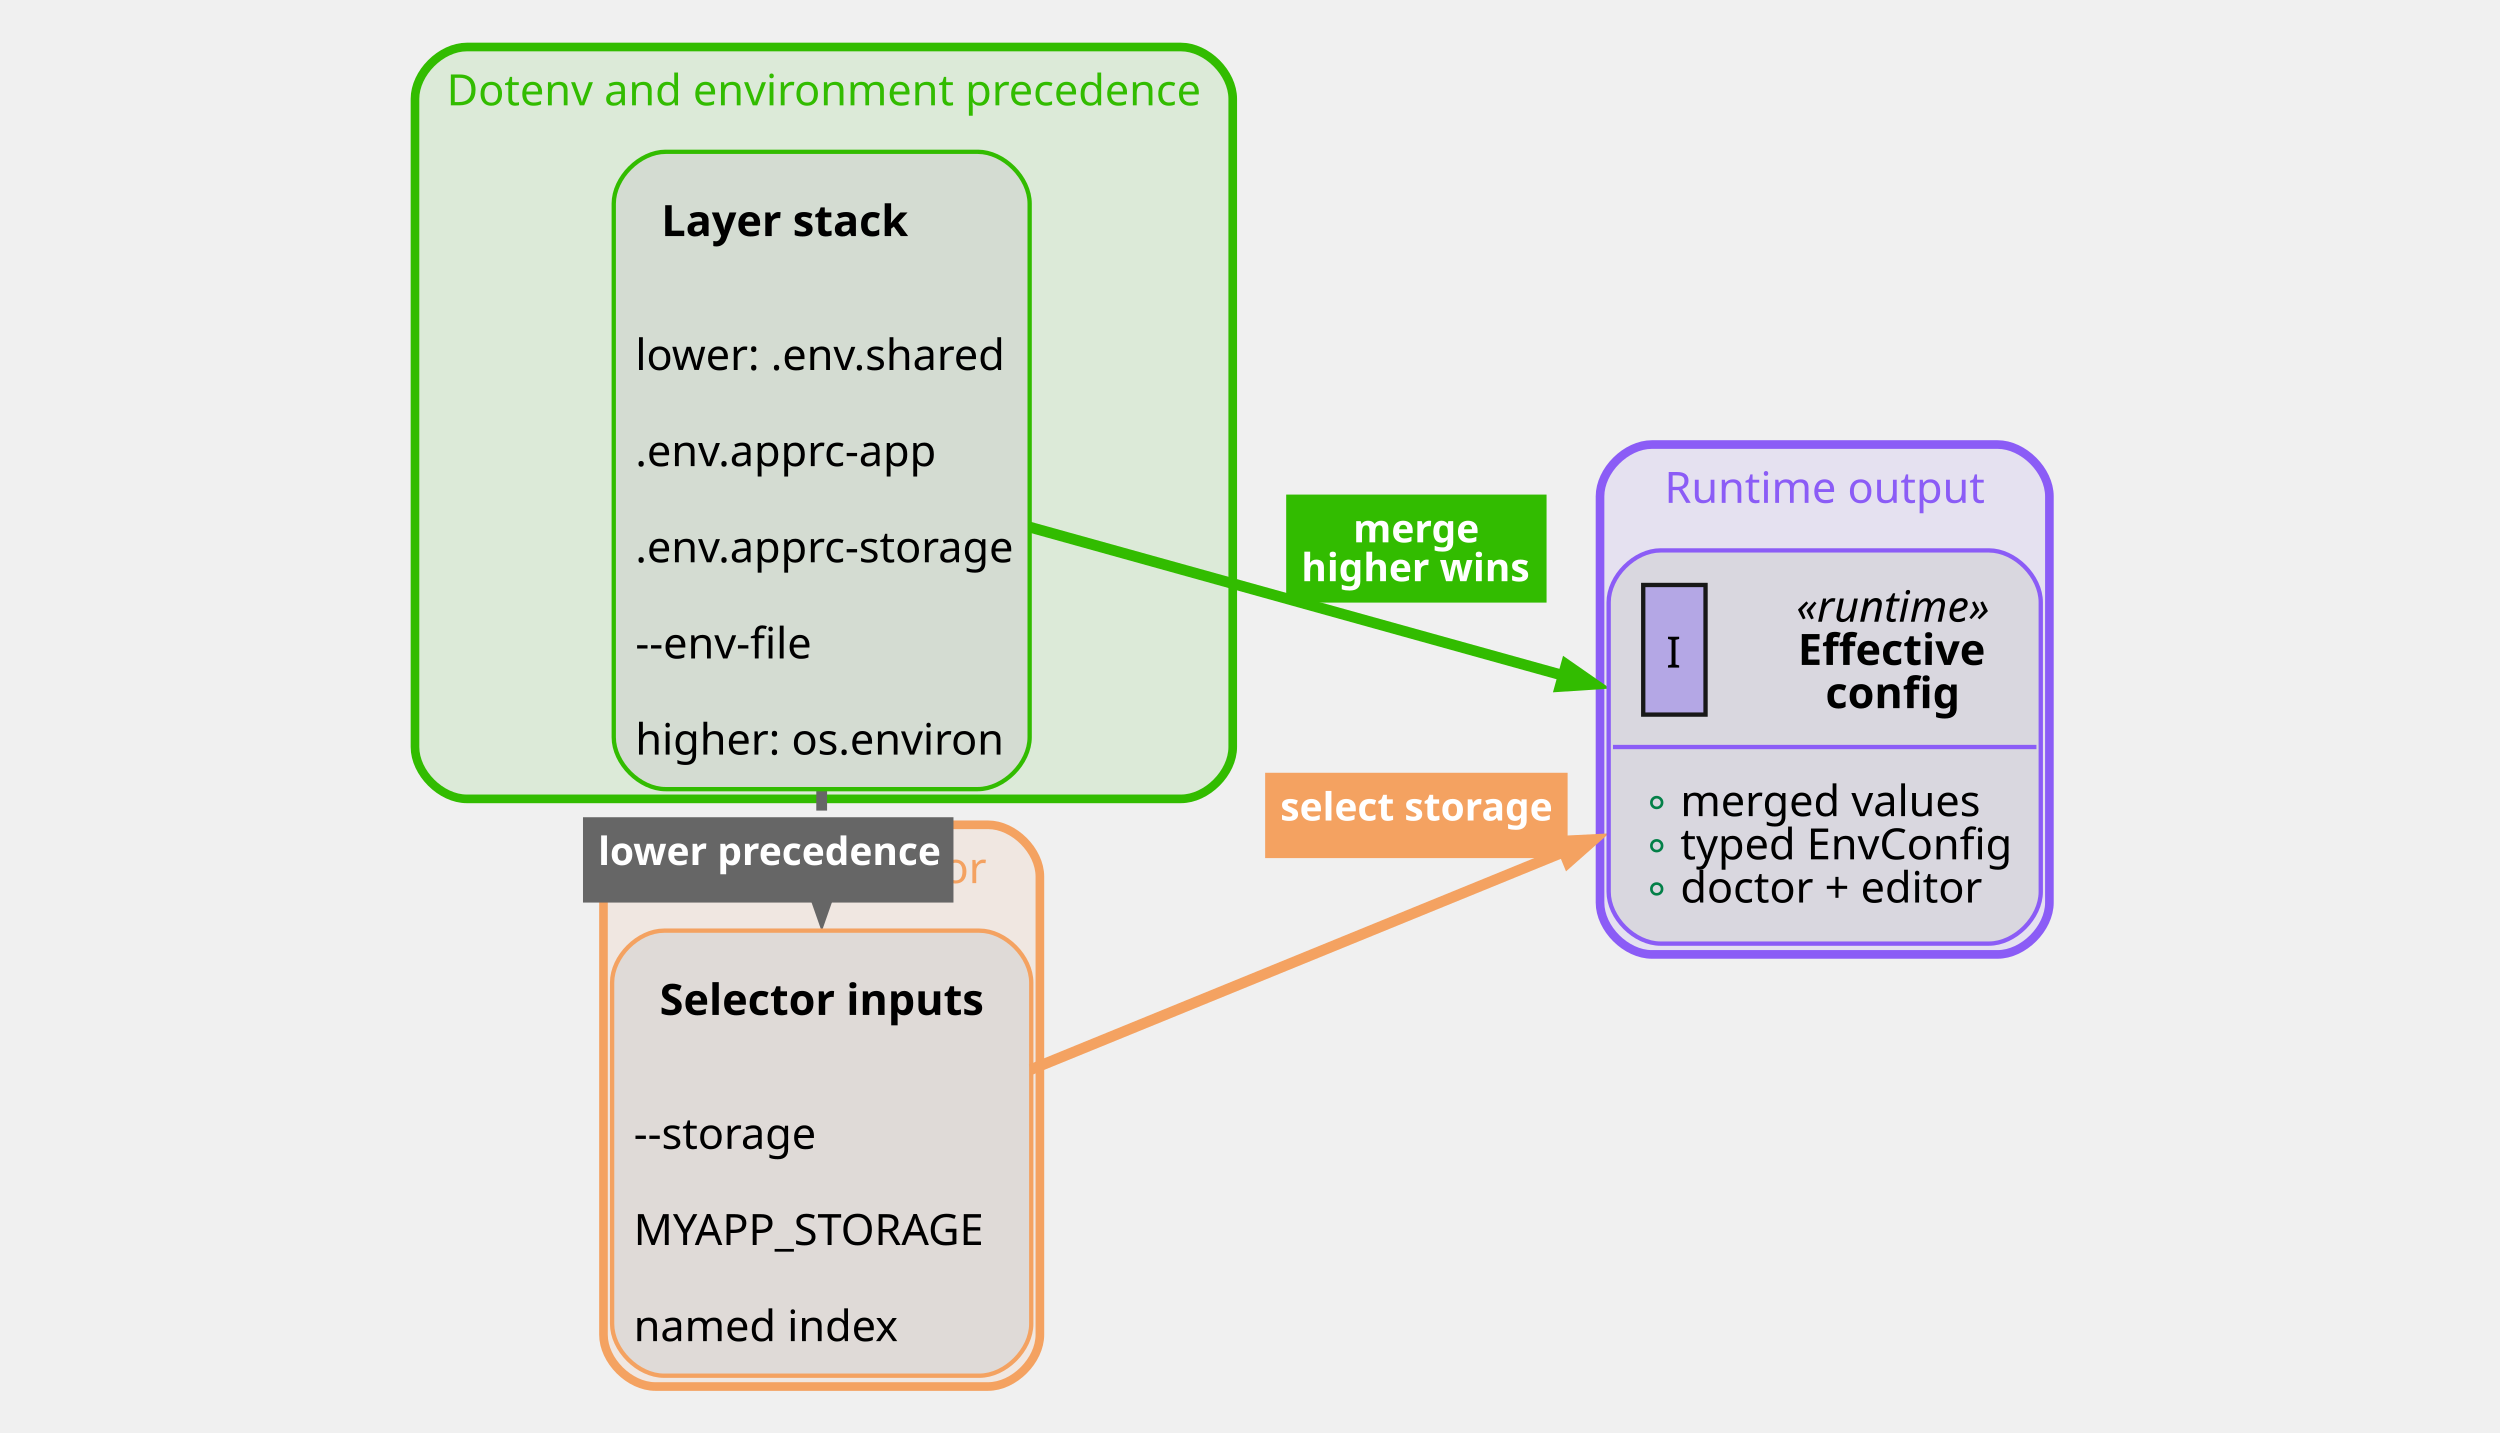
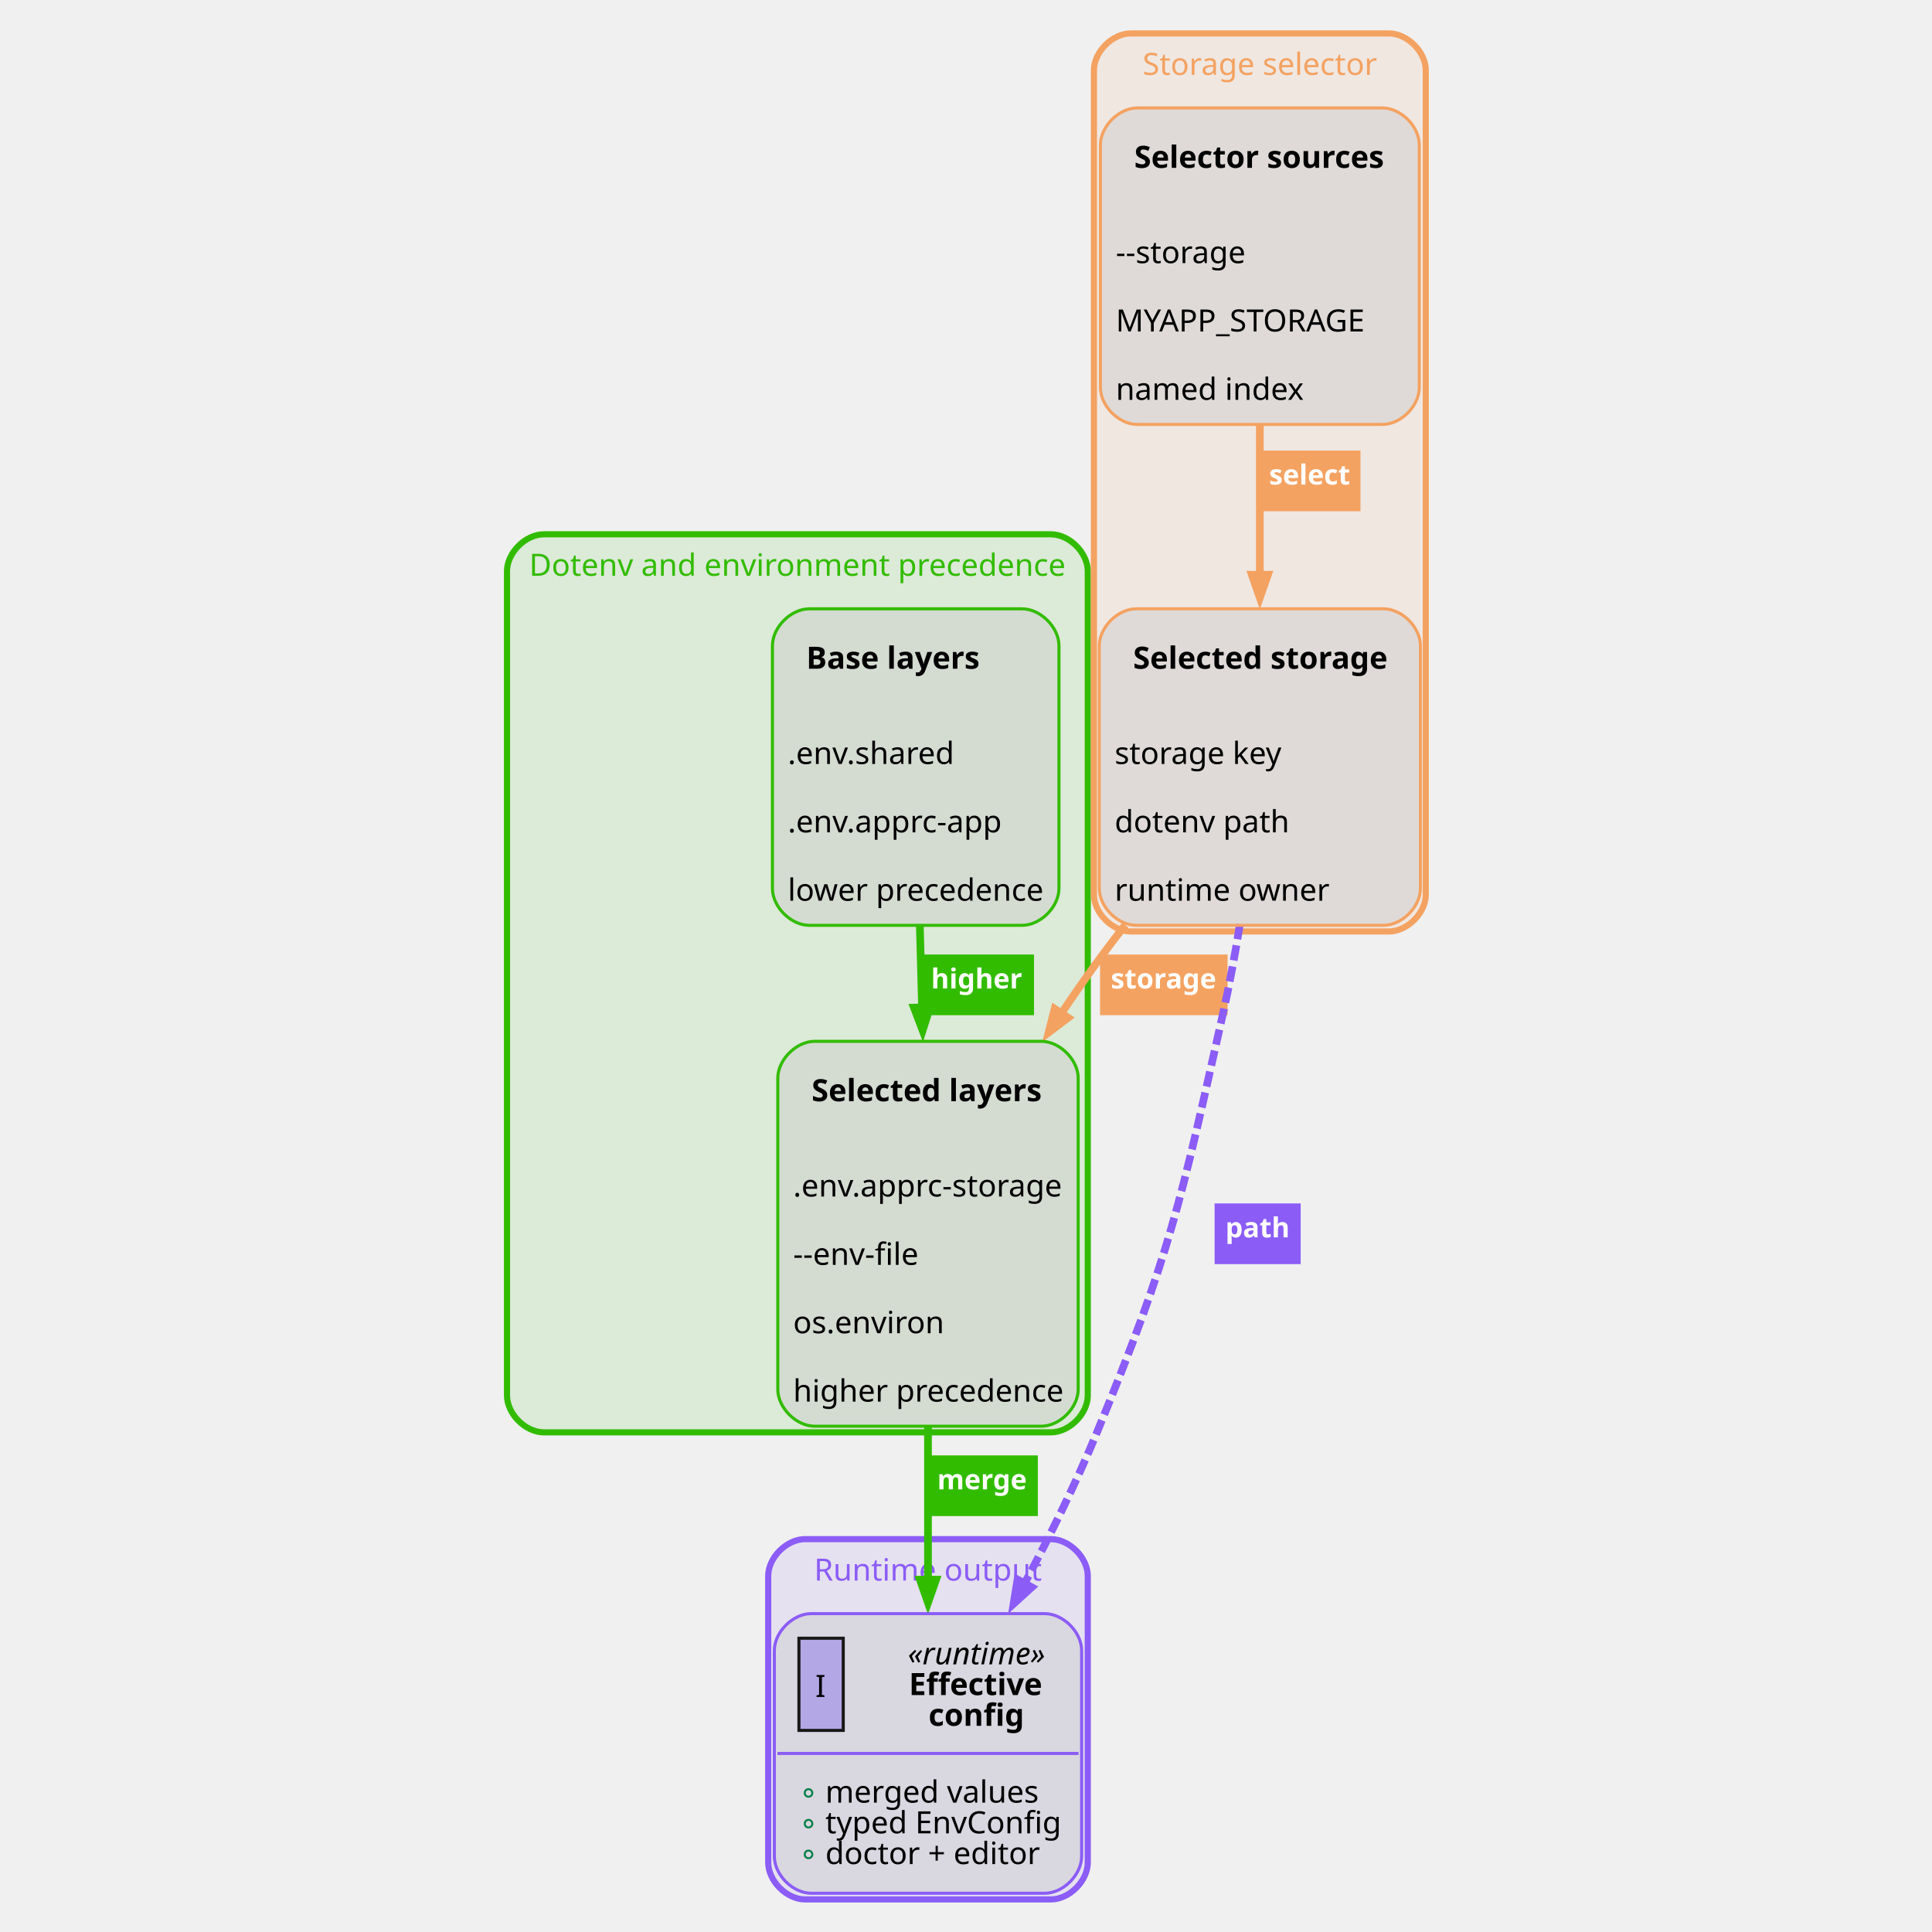
- <svg xmlns="http://www.w3.org/2000/svg" width="900px" height="515.668px" viewBox="-124.213 0 771.427 442">
-   <g id="graph0" class="graph" transform="scale(1.33333 1.33333) rotate(0) translate(2.88 328.88)">
+ <svg xmlns="http://www.w3.org/2000/svg" width="900px" height="900px" viewBox="-188.5 0 769 769">
+   <g id="graph0" class="graph" transform="scale(1.22309 1.22309) rotate(0) translate(2.88 626.13)">
    <g id="clust1" class="cluster">
-       <path fill="#32bc00" fill-opacity="0.098" stroke="#32bc00" stroke-width="2" d="M12,-144C12,-144 177.25,-144 177.25,-144 183.25,-144 189.25,-150 189.25,-156 189.25,-156 189.25,-306 189.25,-306 189.25,-312 183.25,-318 177.25,-318 177.25,-318 12,-318 12,-318 6,-318 0,-312 0,-306 0,-306 0,-156 0,-156 0,-150 6,-144 12,-144" />
-       <text xml:space="preserve" text-anchor="middle" x="94.62" y="-304.5" font-family="sans-serif" font-size="10.00" fill="#32bc00">Dotenv and environment precedence</text>
+       <path fill="#32bc00" fill-opacity="0.098" stroke="#32bc00" stroke-width="2" d="M20,-160C20,-160 185,-160 185,-160 191,-160 197,-166 197,-172 197,-172 197,-440.25 197,-440.25 197,-446.25 191,-452.25 185,-452.25 185,-452.25 20,-452.25 20,-452.25 14,-452.25 8,-446.25 8,-440.25 8,-440.25 8,-172 8,-172 8,-166 14,-160 20,-160" />
+       <text xml:space="preserve" text-anchor="middle" x="102.5" y="-438.75" font-family="sans-serif" font-size="10.00" fill="#32bc00">Dotenv and environment precedence</text>
    </g>
    <g id="clust2" class="cluster">
-       <path fill="#f4a261" fill-opacity="0.098" stroke="#f4a261" stroke-width="2" d="M55.62,-8C55.62,-8 132.62,-8 132.62,-8 138.62,-8 144.62,-14 144.62,-20 144.62,-20 144.62,-126 144.62,-126 144.62,-132 138.62,-138 132.62,-138 132.62,-138 55.62,-138 55.62,-138 49.62,-138 43.62,-132 43.62,-126 43.62,-126 43.62,-20 43.62,-20 43.62,-14 49.62,-8 55.62,-8" />
-       <text xml:space="preserve" text-anchor="middle" x="94.12" y="-124.5" font-family="sans-serif" font-size="10.00" fill="#f4a261">Storage selector</text>
+       <path fill="#f4a261" fill-opacity="0.098" stroke="#f4a261" stroke-width="2" d="M211,-323C211,-323 295,-323 295,-323 301,-323 307,-329 307,-335 307,-335 307,-603.25 307,-603.25 307,-609.25 301,-615.25 295,-615.25 295,-615.25 211,-615.25 211,-615.25 205,-615.25 199,-609.25 199,-603.25 199,-603.25 199,-335 199,-335 199,-329 205,-323 211,-323" />
+       <text xml:space="preserve" text-anchor="middle" x="253" y="-601.75" font-family="sans-serif" font-size="10.00" fill="#f4a261">Storage selector</text>
    </g>
    <g id="clust3" class="cluster">
-       <path fill="#8b5cf6" fill-opacity="0.098" stroke="#8b5cf6" stroke-width="2" d="M286.25,-108C286.25,-108 366.25,-108 366.25,-108 372.25,-108 378.25,-114 378.25,-120 378.25,-120 378.25,-214 378.25,-214 378.25,-220 372.25,-226 366.25,-226 366.25,-226 286.25,-226 286.25,-226 280.25,-226 274.25,-220 274.25,-214 274.25,-214 274.25,-120 274.25,-120 274.25,-114 280.25,-108 286.25,-108" />
-       <text xml:space="preserve" text-anchor="middle" x="326.25" y="-212.5" font-family="sans-serif" font-size="10.00" fill="#8b5cf6">Runtime output</text>
+       <path fill="#8b5cf6" fill-opacity="0.098" stroke="#8b5cf6" stroke-width="2" d="M105,-8C105,-8 185,-8 185,-8 191,-8 197,-14 197,-20 197,-20 197,-113.25 197,-113.25 197,-119.25 191,-125.25 185,-125.25 185,-125.25 105,-125.25 105,-125.25 99,-125.25 93,-119.25 93,-113.25 93,-113.25 93,-20 93,-20 93,-14 99,-8 105,-8" />
+       <text xml:space="preserve" text-anchor="middle" x="145" y="-111.75" font-family="sans-serif" font-size="10.00" fill="#8b5cf6">Runtime output</text>
+     </g>
+     <g id="edge1" class="edge">
+       <path fill="none" stroke="#32bc00" stroke-width="2.5" d="M142.34,-325.18C142.58,-316.47 142.82,-307.27 143.07,-298.11" />
+       <polygon fill="#32bc00" stroke="#32bc00" stroke-width="2.5" points="145.68,-298.35 143.26,-290.79 140.44,-298.21 145.68,-298.35" />
+       <polygon fill="#32bc00" stroke="none" points="143,-296.25 143,-315 179,-315 179,-296.25 143,-296.25" />
+       <text xml:space="preserve" text-anchor="start" x="146" y="-304.45" font-family="sans-serif" font-weight="bold" font-size="9.00" fill="#ffffff">higher</text>
+       <polygon fill="none" stroke="#32bc00" points="143,-296.25 143,-315 179,-315 179,-296.25 143,-296.25" />
+     </g>
+     <g id="edge2" class="edge">
+       <path fill="none" stroke="#32bc00" stroke-width="2.5" d="M145,-162.34C145,-145.77 145,-127.93 145,-111.71" />
+       <polygon fill="#32bc00" stroke="#32bc00" stroke-width="2.5" points="147.63,-112.05 145,-104.55 142.38,-112.05 147.63,-112.05" />
+       <polygon fill="#32bc00" stroke="none" points="145,-133.25 145,-152 180.25,-152 180.25,-133.25 145,-133.25" />
+       <text xml:space="preserve" text-anchor="start" x="148" y="-141.45" font-family="sans-serif" font-weight="bold" font-size="9.00" fill="#ffffff">merge</text>
+       <polygon fill="none" stroke="#32bc00" points="145,-133.25 145,-152 180.25,-152 180.25,-133.25 145,-133.25" />
    </g>
    <g id="edge3" class="edge">
-       <path fill="none" stroke="#666666" stroke-width="2.5" stroke-dasharray="5,2" d="M94.12,-146.29C94.12,-138.97 94.12,-131.59 94.12,-124.4" />
-       <polygon fill="#666666" stroke="#666666" stroke-width="2.5" points="96.75,-124.58 94.13,-117.08 91.5,-124.58 96.75,-124.58" />
-       <polygon fill="#666666" stroke="none" points="39.38,-120.5 39.38,-139.25 124.12,-139.25 124.12,-120.5 39.38,-120.5" />
-       <text xml:space="preserve" text-anchor="start" x="42.38" y="-128.7" font-family="sans-serif" font-weight="bold" font-size="9.00" fill="#ffffff">lower precedence</text>
-       <polygon fill="none" stroke="#666666" points="39.38,-120.5 39.38,-139.25 124.12,-139.25 124.12,-120.5 39.38,-120.5" />
+       <path fill="none" stroke="#f4a261" stroke-width="2.5" d="M253,-488C253,-472.42 253,-455.08 253,-438.85" />
+       <polygon fill="#f4a261" stroke="#f4a261" stroke-width="2.5" points="255.63,-439.1 253,-431.6 250.38,-439.1 255.63,-439.1" />
+       <polygon fill="#f4a261" stroke="none" points="253,-460.25 253,-479 285.25,-479 285.25,-460.25 253,-460.25" />
+       <text xml:space="preserve" text-anchor="start" x="256" y="-468.45" font-family="sans-serif" font-weight="bold" font-size="9.00" fill="#ffffff">select</text>
+       <polygon fill="none" stroke="#f4a261" points="253,-460.25 253,-479 285.25,-479 285.25,-460.25 253,-460.25" />
    </g>
-     <g id="edge1" class="edge">
-       <path fill="none" stroke="#32bc00" stroke-width="2.5" d="M142.25,-206.89C178.07,-196.93 227.57,-183.17 266.06,-172.46" />
-       <polygon fill="#32bc00" stroke="#32bc00" stroke-width="2.5" points="266.43,-175.08 272.96,-170.54 265.03,-170.02 266.43,-175.08" />
-       <polygon fill="#32bc00" stroke="none" points="202.12,-189.92 202.12,-213.92 261.38,-213.92 261.38,-189.92 202.12,-189.92" />
-       <text xml:space="preserve" text-anchor="start" x="217.12" y="-203.37" font-family="sans-serif" font-weight="bold" font-size="9.00" fill="#ffffff">merge</text>
-       <text xml:space="preserve" text-anchor="start" x="205.12" y="-194.37" font-family="sans-serif" font-weight="bold" font-size="9.00" fill="#ffffff">higher wins</text>
-       <polygon fill="none" stroke="#32bc00" points="202.12,-189.92 202.12,-213.92 261.38,-213.92 261.38,-189.92 202.12,-189.92" />
+     <g id="edge4" class="edge">
+       <path fill="none" stroke="#f4a261" stroke-width="2.5" d="M209.19,-325.09C206.54,-321.72 203.95,-318.33 201.5,-315 197.11,-309.04 192.71,-302.74 188.4,-296.36" />
+       <polygon fill="#f4a261" stroke="#f4a261" stroke-width="2.5" points="190.59,-294.92 184.26,-290.13 186.22,-297.82 190.59,-294.92" />
+       <polygon fill="#f4a261" stroke="none" points="201.5,-296.25 201.5,-315 242,-315 242,-296.25 201.5,-296.25" />
+       <text xml:space="preserve" text-anchor="start" x="204.5" y="-304.45" font-family="sans-serif" font-weight="bold" font-size="9.00" fill="#ffffff">storage</text>
+       <polygon fill="none" stroke="#f4a261" points="201.5,-296.25 201.5,-315 242,-315 242,-296.25 201.5,-296.25" />
    </g>
-     <g id="edge2" class="edge">
-       <path fill="none" stroke="#f4a261" stroke-width="2.5" d="M142.53,-81.36C178.4,-96.02 227.88,-116.23 266.3,-131.92" />
-       <polygon fill="#f4a261" stroke="#f4a261" stroke-width="2.5" points="264.88,-134.18 272.82,-134.58 266.87,-129.32 264.88,-134.18" />
-       <polygon fill="#f4a261" stroke="none" points="197.25,-130.79 197.25,-149.54 266.25,-149.54 266.25,-130.79 197.25,-130.79" />
-       <text xml:space="preserve" text-anchor="start" x="200.25" y="-138.99" font-family="sans-serif" font-weight="bold" font-size="9.00" fill="#ffffff">select storage</text>
-       <polygon fill="none" stroke="#f4a261" points="197.25,-130.79 197.25,-149.54 266.25,-149.54 266.25,-130.79 197.25,-130.79" />
+     <g id="edge5" class="edge">
+       <path fill="none" stroke="#8b5cf6" stroke-width="2.5" stroke-dasharray="5,2" d="M246.52,-325.41C244.95,-315.69 243.11,-305.62 241,-296.25 227.12,-234.55 224.06,-218.48 200,-160 193.2,-143.48 184.6,-126.12 176.23,-110.44" />
+       <polygon fill="#8b5cf6" stroke="#8b5cf6" stroke-width="2.5" points="178.75,-109.58 172.87,-104.24 174.14,-112.09 178.75,-109.58" />
+       <polygon fill="#8b5cf6" stroke="none" points="238.78,-215.25 238.78,-234 265.78,-234 265.78,-215.25 238.78,-215.25" />
+       <text xml:space="preserve" text-anchor="start" x="241.78" y="-223.45" font-family="sans-serif" font-weight="bold" font-size="9.00" fill="#ffffff">path</text>
+       <polygon fill="none" stroke="#8b5cf6" points="238.78,-215.25 238.78,-234 265.78,-234 265.78,-215.25 238.78,-215.25" />
    </g>
    <g id="node1" class="node">
-       <path fill="#cccccc" fill-opacity="0.467" stroke="none" d="M58,-146.25C58,-146.25 130.25,-146.25 130.25,-146.25 136.25,-146.25 142.25,-152.25 142.25,-158.25 142.25,-158.25 142.25,-281.75 142.25,-281.75 142.25,-287.75 136.25,-293.75 130.25,-293.75 130.25,-293.75 58,-293.75 58,-293.75 52,-293.75 46,-287.75 46,-281.75 46,-281.75 46,-158.25 46,-158.25 46,-152.25 52,-146.25 58,-146.25" />
-       <text xml:space="preserve" text-anchor="start" x="57" y="-274.25" font-family="sans-serif" font-weight="bold" font-size="10.00">Layer stack</text>
-       <text xml:space="preserve" text-anchor="start" x="51" y="-243.25" font-family="sans-serif" font-size="10.00">lower: .env.shared</text>
-       <text xml:space="preserve" text-anchor="start" x="51" y="-221" font-family="sans-serif" font-size="10.00">.env.apprc-app</text>
-       <text xml:space="preserve" text-anchor="start" x="51" y="-198.75" font-family="sans-serif" font-size="10.00">.env.apprc-storage</text>
-       <text xml:space="preserve" text-anchor="start" x="51" y="-176.5" font-family="sans-serif" font-size="10.00">--env-file</text>
-       <text xml:space="preserve" text-anchor="start" x="51" y="-154.25" font-family="sans-serif" font-size="10.00">higher: os.environ</text>
-       <path fill="none" stroke="#32bc00" d="M58,-146.25C58,-146.25 130.25,-146.25 130.25,-146.25 136.25,-146.25 142.25,-152.25 142.25,-158.25 142.25,-158.25 142.25,-281.75 142.25,-281.75 142.25,-287.75 136.25,-293.75 130.25,-293.75 130.25,-293.75 58,-293.75 58,-293.75 52,-293.75 46,-287.75 46,-281.75 46,-281.75 46,-158.25 46,-158.25 46,-152.25 52,-146.25 58,-146.25" />
+       <path fill="#cccccc" fill-opacity="0.467" stroke="none" d="M106.38,-325C106.38,-325 175.62,-325 175.62,-325 181.62,-325 187.62,-331 187.62,-337 187.62,-337 187.62,-416 187.62,-416 187.62,-422 181.62,-428 175.62,-428 175.62,-428 106.38,-428 106.38,-428 100.38,-428 94.38,-422 94.38,-416 94.38,-416 94.38,-337 94.38,-337 94.38,-331 100.38,-325 106.38,-325" />
+       <text xml:space="preserve" text-anchor="start" x="105.38" y="-408.5" font-family="sans-serif" font-weight="bold" font-size="10.00">Base layers</text>
+       <text xml:space="preserve" text-anchor="start" x="99.38" y="-377.5" font-family="sans-serif" font-size="10.00">.env.shared</text>
+       <text xml:space="preserve" text-anchor="start" x="99.38" y="-355.25" font-family="sans-serif" font-size="10.00">.env.apprc-app</text>
+       <text xml:space="preserve" text-anchor="start" x="99.38" y="-333" font-family="sans-serif" font-size="10.00">lower precedence</text>
+       <path fill="none" stroke="#32bc00" d="M106.38,-325C106.38,-325 175.62,-325 175.62,-325 181.62,-325 187.62,-331 187.62,-337 187.62,-337 187.62,-416 187.62,-416 187.62,-422 181.62,-428 175.62,-428 175.62,-428 106.38,-428 106.38,-428 100.38,-428 94.38,-422 94.38,-416 94.38,-416 94.38,-337 94.38,-337 94.38,-331 100.38,-325 106.38,-325" />
    </g>
    <g id="node2" class="node">
-       <path fill="#cccccc" fill-opacity="0.467" stroke="none" d="M57.62,-10.5C57.62,-10.5 130.62,-10.5 130.62,-10.5 136.62,-10.5 142.62,-16.5 142.62,-22.5 142.62,-22.5 142.62,-101.5 142.62,-101.5 142.62,-107.5 136.62,-113.5 130.62,-113.5 130.62,-113.5 57.62,-113.5 57.62,-113.5 51.62,-113.5 45.62,-107.5 45.62,-101.5 45.62,-101.5 45.62,-22.5 45.62,-22.5 45.62,-16.5 51.62,-10.5 57.62,-10.5" />
-       <text xml:space="preserve" text-anchor="start" x="56.62" y="-94" font-family="sans-serif" font-weight="bold" font-size="10.00">Selector inputs</text>
-       <text xml:space="preserve" text-anchor="start" x="50.62" y="-63" font-family="sans-serif" font-size="10.00">--storage</text>
-       <text xml:space="preserve" text-anchor="start" x="50.62" y="-40.75" font-family="sans-serif" font-size="10.00">MYAPP_STORAGE</text>
-       <text xml:space="preserve" text-anchor="start" x="50.62" y="-18.5" font-family="sans-serif" font-size="10.00">named index</text>
-       <path fill="none" stroke="#f4a261" d="M57.62,-10.5C57.62,-10.5 130.62,-10.5 130.62,-10.5 136.62,-10.5 142.62,-16.5 142.62,-22.5 142.62,-22.5 142.62,-101.5 142.62,-101.5 142.62,-107.5 136.62,-113.5 130.62,-113.5 130.62,-113.5 57.62,-113.5 57.62,-113.5 51.62,-113.5 45.62,-107.5 45.62,-101.5 45.62,-101.5 45.62,-22.5 45.62,-22.5 45.62,-16.5 51.62,-10.5 57.62,-10.5" />
+       <path fill="#cccccc" fill-opacity="0.467" stroke="none" d="M108.12,-162C108.12,-162 181.88,-162 181.88,-162 187.88,-162 193.88,-168 193.88,-174 193.88,-174 193.88,-275.25 193.88,-275.25 193.88,-281.25 187.88,-287.25 181.88,-287.25 181.88,-287.25 108.12,-287.25 108.12,-287.25 102.12,-287.25 96.12,-281.25 96.12,-275.25 96.12,-275.25 96.12,-174 96.12,-174 96.12,-168 102.12,-162 108.12,-162" />
+       <text xml:space="preserve" text-anchor="start" x="107.12" y="-267.75" font-family="sans-serif" font-weight="bold" font-size="10.00">Selected layers</text>
+       <text xml:space="preserve" text-anchor="start" x="101.12" y="-236.75" font-family="sans-serif" font-size="10.00">.env.apprc-storage</text>
+       <text xml:space="preserve" text-anchor="start" x="101.12" y="-214.5" font-family="sans-serif" font-size="10.00">--env-file</text>
+       <text xml:space="preserve" text-anchor="start" x="101.12" y="-192.25" font-family="sans-serif" font-size="10.00">os.environ</text>
+       <text xml:space="preserve" text-anchor="start" x="101.12" y="-170" font-family="sans-serif" font-size="10.00">higher precedence</text>
+       <path fill="none" stroke="#32bc00" d="M108.12,-162C108.12,-162 181.88,-162 181.88,-162 187.88,-162 193.88,-168 193.88,-174 193.88,-174 193.88,-275.25 193.88,-275.25 193.88,-281.25 187.88,-287.25 181.88,-287.25 181.88,-287.25 108.12,-287.25 108.12,-287.25 102.12,-287.25 96.12,-281.25 96.12,-275.25 96.12,-275.25 96.12,-174 96.12,-174 96.12,-168 102.12,-162 108.12,-162" />
    </g>
    <g id="node3" class="node">
-       <path fill="#cccccc" fill-opacity="0.467" stroke="none" d="M288.25,-110.5C288.25,-110.5 364.25,-110.5 364.25,-110.5 370.25,-110.5 376.25,-116.5 376.25,-122.5 376.25,-122.5 376.25,-189.5 376.25,-189.5 376.25,-195.5 370.25,-201.5 364.25,-201.5 364.25,-201.5 288.25,-201.5 288.25,-201.5 282.25,-201.5 276.25,-195.5 276.25,-189.5 276.25,-189.5 276.25,-122.5 276.25,-122.5 276.25,-116.5 282.25,-110.5 288.25,-110.5" />
-       <polygon fill="#b4a7e5" stroke="none" points="284.25,-163.5 284.25,-193.5 298.67,-193.5 298.67,-163.5 284.25,-163.5" />
-       <polygon fill="none" stroke="#181818" points="284.25,-163.5 284.25,-193.5 298.67,-193.5 298.67,-163.5 284.25,-163.5" />
-       <text xml:space="preserve" text-anchor="start" x="289.58" y="-174.38" font-family="sans-serif" font-size="10.00">I</text>
-       <text xml:space="preserve" text-anchor="start" x="319.67" y="-185" font-family="sans-serif" font-style="italic" font-size="10.00">«runtime»</text>
-       <text xml:space="preserve" text-anchor="start" x="320.04" y="-175" font-family="sans-serif" font-weight="bold" font-size="10.00">Effective</text>
-       <text xml:space="preserve" text-anchor="start" x="326.42" y="-165" font-family="sans-serif" font-weight="bold" font-size="10.00">config</text>
-       <polygon fill="#8b5cf6" stroke="none" points="277.25,-155.5 277.25,-156.5 375.25,-156.5 375.25,-155.5 277.25,-155.5" />
-       <text xml:space="preserve" text-anchor="start" x="284.25" y="-140" font-family="sans-serif" font-size="10.00" fill="#038048">∘</text>
-       <text xml:space="preserve" text-anchor="start" x="290.25" y="-140" font-family="sans-serif" font-size="10.00"> merged values</text>
-       <text xml:space="preserve" text-anchor="start" x="284.25" y="-130" font-family="sans-serif" font-size="10.00" fill="#038048">∘</text>
-       <text xml:space="preserve" text-anchor="start" x="290.25" y="-130" font-family="sans-serif" font-size="10.00"> typed EnvConfig</text>
-       <text xml:space="preserve" text-anchor="start" x="284.25" y="-120" font-family="sans-serif" font-size="10.00" fill="#038048">∘</text>
-       <text xml:space="preserve" text-anchor="start" x="290.25" y="-120" font-family="sans-serif" font-size="10.00"> doctor + editor</text>
-       <path fill="none" stroke="#8b5cf6" d="M288.25,-110.5C288.25,-110.5 364.25,-110.5 364.25,-110.5 370.25,-110.5 376.25,-116.5 376.25,-122.5 376.25,-122.5 376.25,-189.5 376.25,-189.5 376.25,-195.5 370.25,-201.5 364.25,-201.5 364.25,-201.5 288.25,-201.5 288.25,-201.5 282.25,-201.5 276.25,-195.5 276.25,-189.5 276.25,-189.5 276.25,-122.5 276.25,-122.5 276.25,-116.5 282.25,-110.5 288.25,-110.5" />
+       <path fill="#cccccc" fill-opacity="0.467" stroke="none" d="M213.12,-488C213.12,-488 292.88,-488 292.88,-488 298.88,-488 304.88,-494 304.88,-500 304.88,-500 304.88,-579 304.88,-579 304.88,-585 298.88,-591 292.88,-591 292.88,-591 213.12,-591 213.12,-591 207.12,-591 201.12,-585 201.12,-579 201.12,-579 201.12,-500 201.12,-500 201.12,-494 207.12,-488 213.12,-488" />
+       <text xml:space="preserve" text-anchor="start" x="212.12" y="-571.5" font-family="sans-serif" font-weight="bold" font-size="10.00">Selector sources</text>
+       <text xml:space="preserve" text-anchor="start" x="206.12" y="-540.5" font-family="sans-serif" font-size="10.00">--storage</text>
+       <text xml:space="preserve" text-anchor="start" x="206.12" y="-518.25" font-family="sans-serif" font-size="10.00">MYAPP_STORAGE</text>
+       <text xml:space="preserve" text-anchor="start" x="206.12" y="-496" font-family="sans-serif" font-size="10.00">named index</text>
+       <path fill="none" stroke="#f4a261" d="M213.12,-488C213.12,-488 292.88,-488 292.88,-488 298.88,-488 304.88,-494 304.88,-500 304.88,-500 304.88,-579 304.88,-579 304.88,-585 298.88,-591 292.88,-591 292.88,-591 213.12,-591 213.12,-591 207.12,-591 201.12,-585 201.12,-579 201.12,-579 201.12,-500 201.12,-500 201.12,-494 207.12,-488 213.12,-488" />
+     </g>
+     <g id="node4" class="node">
+       <path fill="#cccccc" fill-opacity="0.467" stroke="none" d="M212.75,-325C212.75,-325 293.25,-325 293.25,-325 299.25,-325 305.25,-331 305.25,-337 305.25,-337 305.25,-416 305.25,-416 305.25,-422 299.25,-428 293.25,-428 293.25,-428 212.75,-428 212.75,-428 206.75,-428 200.75,-422 200.75,-416 200.75,-416 200.75,-337 200.75,-337 200.75,-331 206.75,-325 212.75,-325" />
+       <text xml:space="preserve" text-anchor="start" x="211.75" y="-408.5" font-family="sans-serif" font-weight="bold" font-size="10.00">Selected storage</text>
+       <text xml:space="preserve" text-anchor="start" x="205.75" y="-377.5" font-family="sans-serif" font-size="10.00">storage key</text>
+       <text xml:space="preserve" text-anchor="start" x="205.75" y="-355.25" font-family="sans-serif" font-size="10.00">dotenv path</text>
+       <text xml:space="preserve" text-anchor="start" x="205.75" y="-333" font-family="sans-serif" font-size="10.00">runtime owner</text>
+       <path fill="none" stroke="#f4a261" d="M212.75,-325C212.75,-325 293.25,-325 293.25,-325 299.25,-325 305.25,-331 305.25,-337 305.25,-337 305.25,-416 305.25,-416 305.25,-422 299.25,-428 293.25,-428 293.25,-428 212.75,-428 212.75,-428 206.75,-428 200.75,-422 200.75,-416 200.75,-416 200.75,-337 200.75,-337 200.75,-331 206.75,-325 212.75,-325" />
+     </g>
+     <g id="node5" class="node">
+       <path fill="#cccccc" fill-opacity="0.467" stroke="none" d="M107,-10C107,-10 183,-10 183,-10 189,-10 195,-16 195,-22 195,-22 195,-89 195,-89 195,-95 189,-101 183,-101 183,-101 107,-101 107,-101 101,-101 95,-95 95,-89 95,-89 95,-22 95,-22 95,-16 101,-10 107,-10" />
+       <polygon fill="#b4a7e5" stroke="none" points="103,-63 103,-93 117.42,-93 117.42,-63 103,-63" />
+       <polygon fill="none" stroke="#181818" points="103,-63 103,-93 117.42,-93 117.42,-63 103,-63" />
+       <text xml:space="preserve" text-anchor="start" x="108.33" y="-73.88" font-family="sans-serif" font-size="10.00">I</text>
+       <text xml:space="preserve" text-anchor="start" x="138.42" y="-84.5" font-family="sans-serif" font-style="italic" font-size="10.00">«runtime»</text>
+       <text xml:space="preserve" text-anchor="start" x="138.79" y="-74.5" font-family="sans-serif" font-weight="bold" font-size="10.00">Effective</text>
+       <text xml:space="preserve" text-anchor="start" x="145.17" y="-64.5" font-family="sans-serif" font-weight="bold" font-size="10.00">config</text>
+       <polygon fill="#8b5cf6" stroke="none" points="96,-55 96,-56 194,-56 194,-55 96,-55" />
+       <text xml:space="preserve" text-anchor="start" x="103" y="-39.5" font-family="sans-serif" font-size="10.00" fill="#038048">∘</text>
+       <text xml:space="preserve" text-anchor="start" x="109" y="-39.5" font-family="sans-serif" font-size="10.00"> merged values</text>
+       <text xml:space="preserve" text-anchor="start" x="103" y="-29.5" font-family="sans-serif" font-size="10.00" fill="#038048">∘</text>
+       <text xml:space="preserve" text-anchor="start" x="109" y="-29.5" font-family="sans-serif" font-size="10.00"> typed EnvConfig</text>
+       <text xml:space="preserve" text-anchor="start" x="103" y="-19.5" font-family="sans-serif" font-size="10.00" fill="#038048">∘</text>
+       <text xml:space="preserve" text-anchor="start" x="109" y="-19.5" font-family="sans-serif" font-size="10.00"> doctor + editor</text>
+       <path fill="none" stroke="#8b5cf6" d="M107,-10C107,-10 183,-10 183,-10 189,-10 195,-16 195,-22 195,-22 195,-89 195,-89 195,-95 189,-101 183,-101 183,-101 107,-101 107,-101 101,-101 95,-95 95,-89 95,-89 95,-22 95,-22 95,-16 101,-10 107,-10" />
    </g>
  </g>
</svg>
